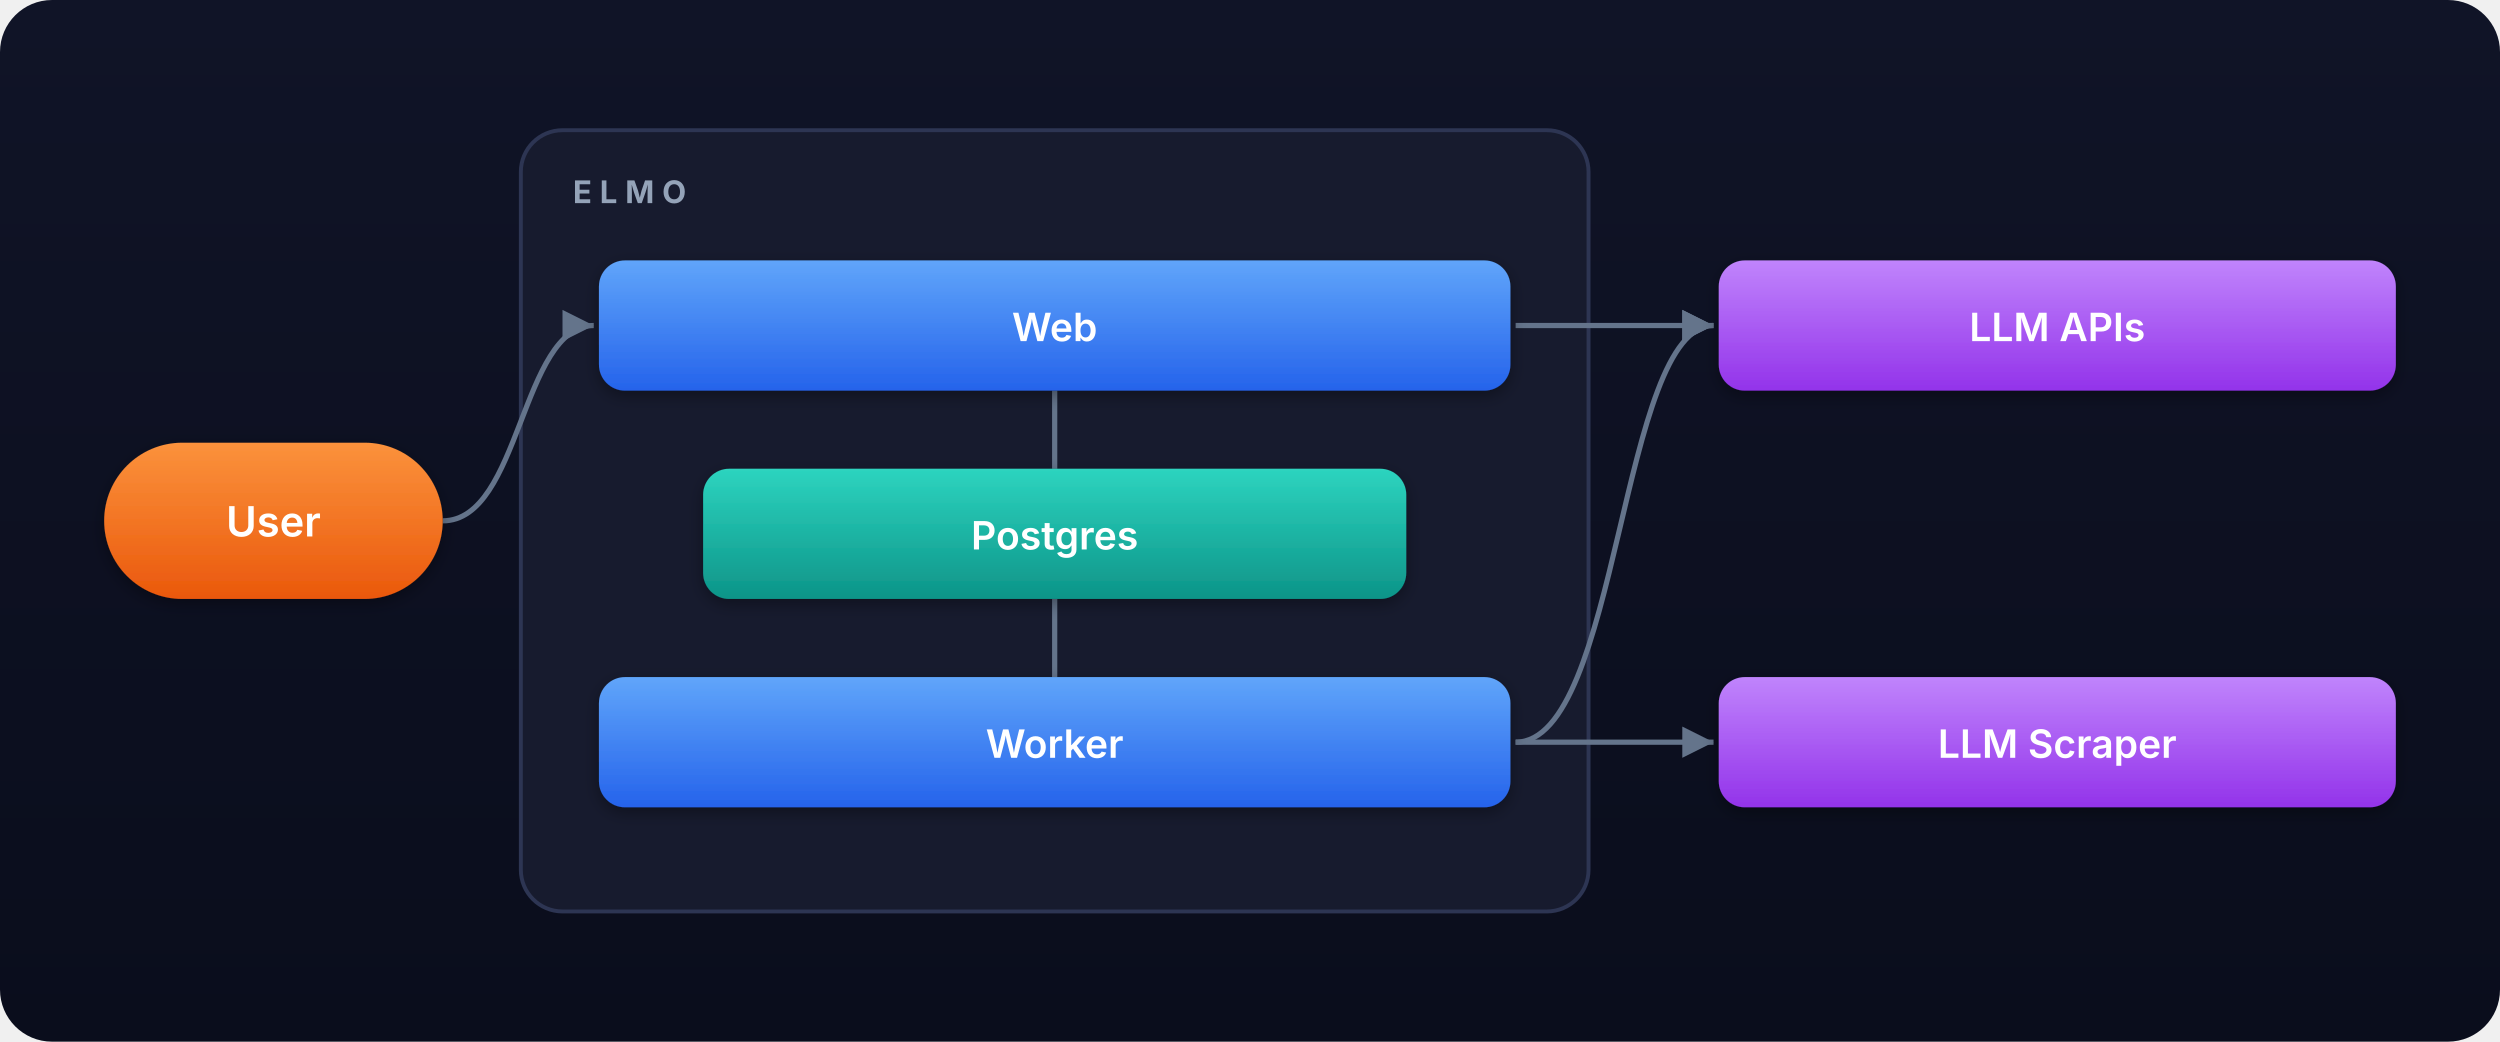
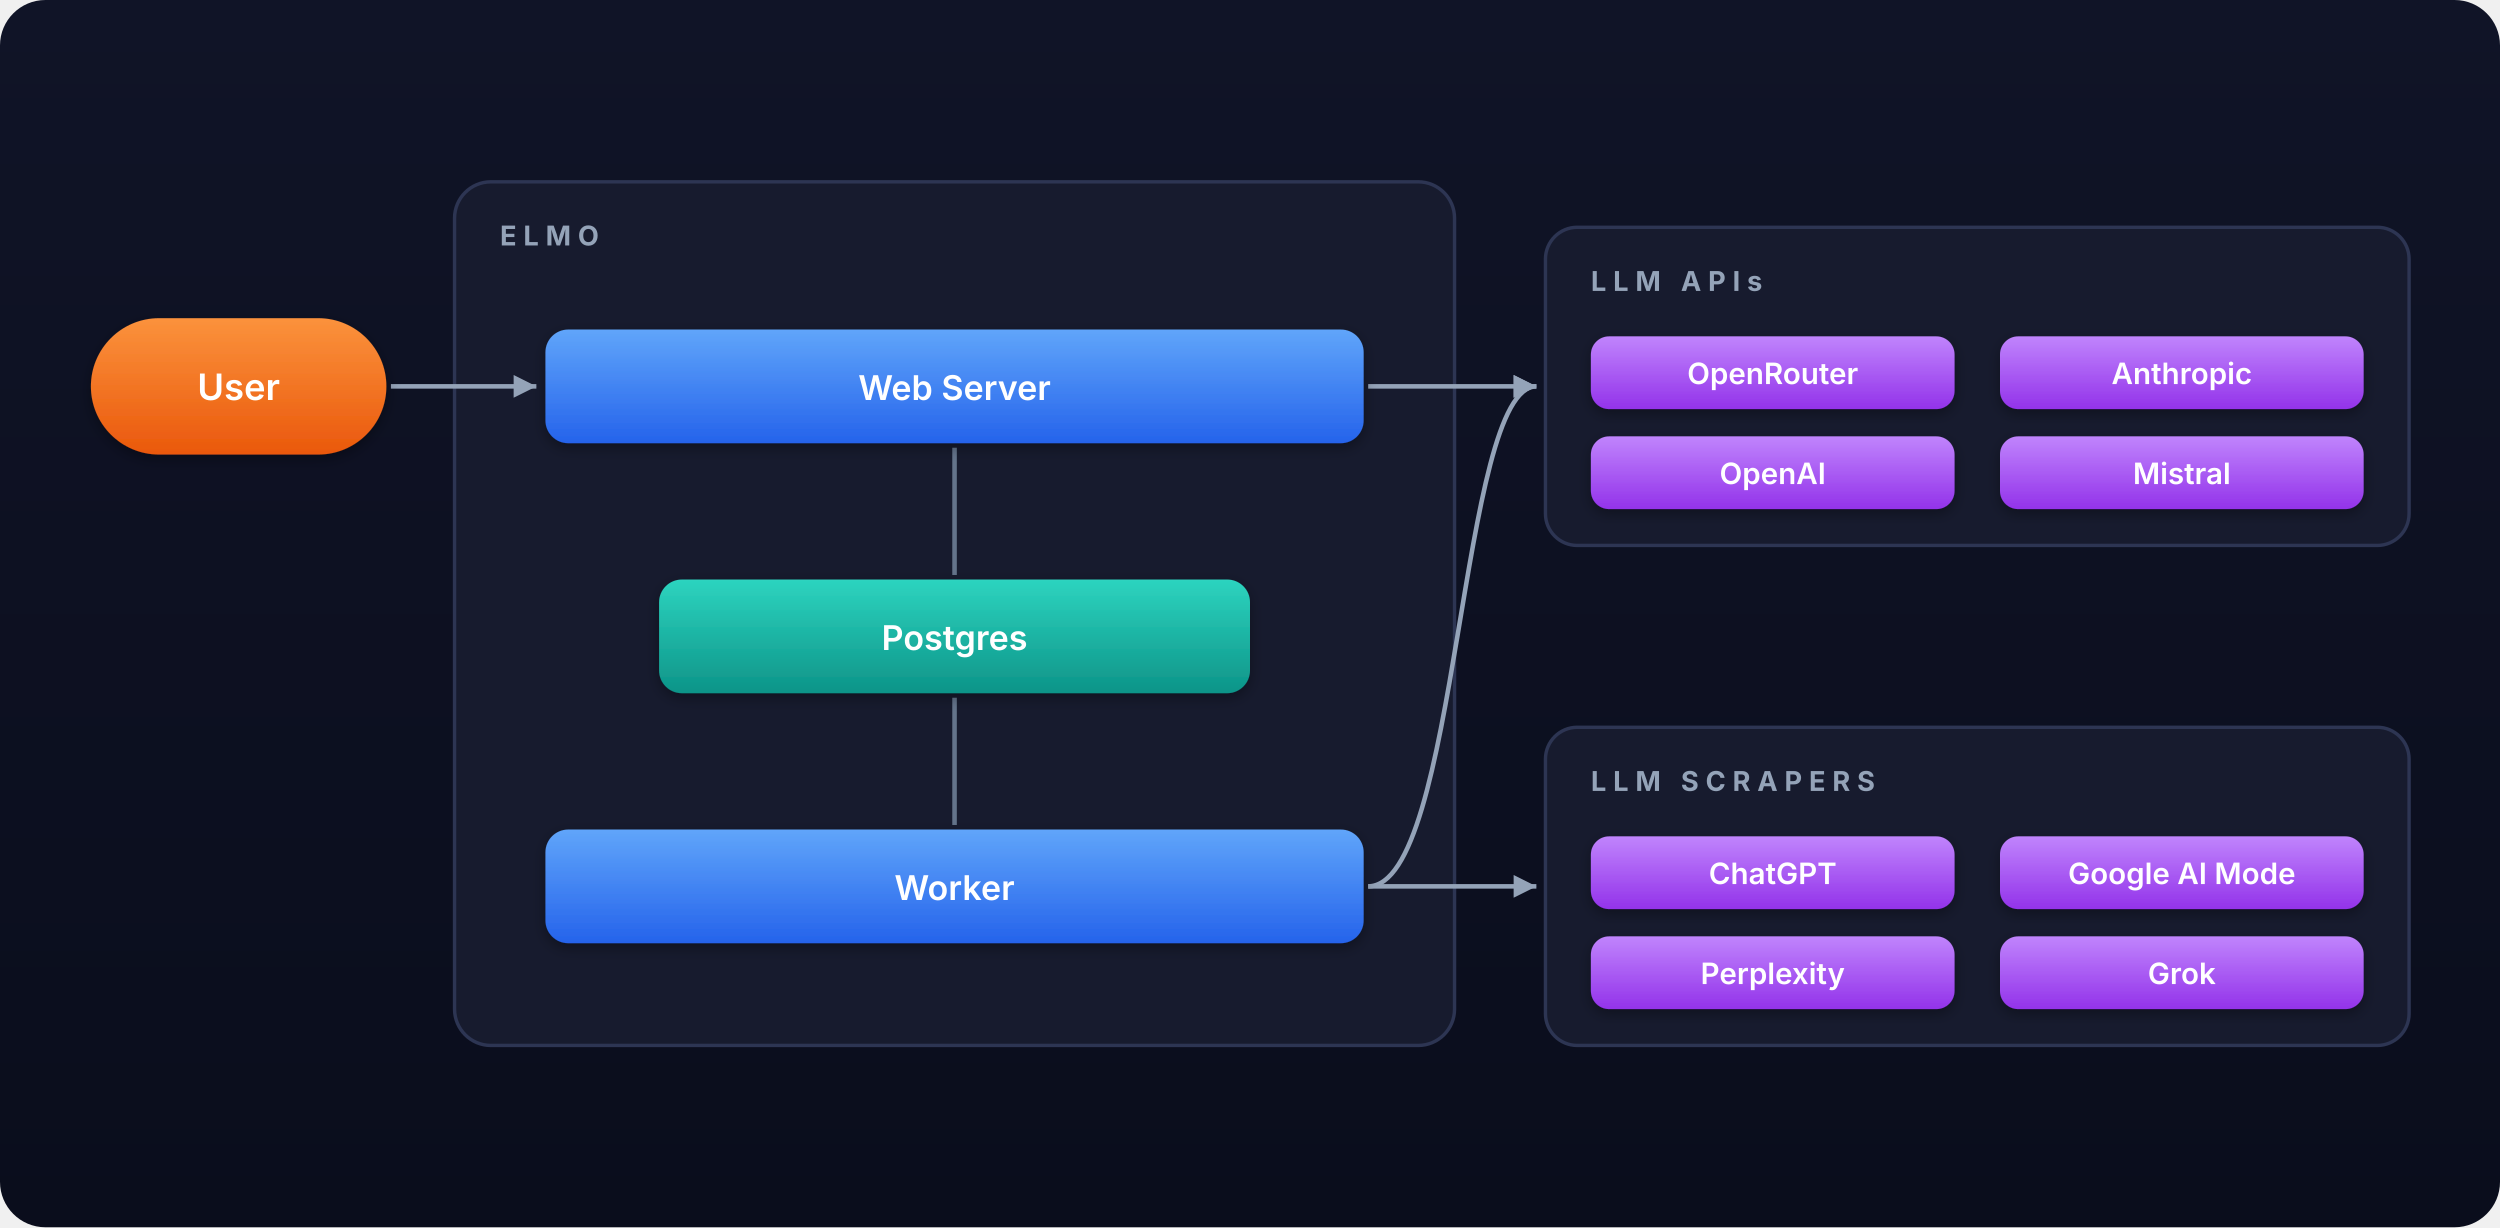
- <svg xmlns="http://www.w3.org/2000/svg" viewBox="0 0 960 400" font-family="-apple-system, BlinkMacSystemFont, 'Inter', 'Segoe UI', Roboto, system-ui, sans-serif">
+ <svg xmlns="http://www.w3.org/2000/svg" viewBox="0 0 1100 540" font-family="-apple-system, BlinkMacSystemFont, 'Inter', 'Segoe UI', Roboto, system-ui, sans-serif">
  <defs>
-     <marker id="arr" viewBox="0 0 10 10" refX="10" refY="5" markerWidth="6" markerHeight="6" orient="auto">
-       <path d="M0 0 L10 5 L0 10 z" fill="#64748b" />
+     <marker id="arr" viewBox="0 0 10 10" refX="10" refY="5" markerUnits="userSpaceOnUse" markerWidth="14" markerHeight="10" orient="auto">
+       <path d="M0 0 L10 5 L0 10 z" fill="#94a3b8" />
    </marker>
    <linearGradient id="bgGrad" x1="0%" y1="0%" x2="0%" y2="100%">
      <stop offset="0%" stop-color="#101427" />
      <stop offset="100%" stop-color="#0a0d1c" />
    </linearGradient>
    <linearGradient id="userGrad" x1="0%" y1="0%" x2="0%" y2="100%">
      <stop offset="0%" stop-color="#fb923c" />
      <stop offset="100%" stop-color="#ea580c" />
    </linearGradient>
    <linearGradient id="svcGrad" x1="0%" y1="0%" x2="0%" y2="100%">
      <stop offset="0%" stop-color="#60a5fa" />
      <stop offset="100%" stop-color="#2563eb" />
    </linearGradient>
    <linearGradient id="dbGrad" x1="0%" y1="0%" x2="0%" y2="100%">
      <stop offset="0%" stop-color="#2dd4bf" />
      <stop offset="100%" stop-color="#0d9488" />
    </linearGradient>
    <linearGradient id="extGrad" x1="0%" y1="0%" x2="0%" y2="100%">
      <stop offset="0%" stop-color="#c084fc" />
      <stop offset="100%" stop-color="#9333ea" />
    </linearGradient>
    <filter id="sh" x="-20%" y="-20%" width="140%" height="140%">
      <feDropShadow dx="0" dy="2" stdDeviation="3" flood-opacity="0.35" />
    </filter>
  </defs>
-   <rect width="960" height="400" rx="20" fill="url(#bgGrad)" />
-   <rect x="200" y="50" width="410" height="300" rx="16" fill="#171b2e" stroke="#2d3553" stroke-width="1.5" />
-   <text x="220" y="78" fill="#94a3b8" font-size="12" font-weight="700" letter-spacing="3">ELMO</text>
-   <path d="M 170 200 C 200 200, 200 125, 228 125" stroke="#64748b" stroke-width="2" fill="none" marker-end="url(#arr)" />
-   <line x1="405" y1="150" x2="405" y2="180" stroke="#64748b" stroke-width="2" />
-   <line x1="405" y1="230" x2="405" y2="260" stroke="#64748b" stroke-width="2" />
-   <line x1="582" y1="125" x2="658" y2="125" stroke="#64748b" stroke-width="2" marker-end="url(#arr)" />
-   <path d="M 582 285 C 622 285, 622 125, 658 125" stroke="#64748b" stroke-width="2" fill="none" marker-end="url(#arr)" />
-   <line x1="582" y1="285" x2="658" y2="285" stroke="#64748b" stroke-width="2" marker-end="url(#arr)" />
-   <rect x="40" y="170" width="130" height="60" rx="30" fill="url(#userGrad)" filter="url(#sh)" />
-   <text x="105" y="206" text-anchor="middle" fill="white" font-size="16" font-weight="600">User</text>
-   <rect x="230" y="100" width="350" height="50" rx="10" fill="url(#svcGrad)" filter="url(#sh)" />
-   <text x="405" y="131" text-anchor="middle" fill="white" font-size="15" font-weight="600">Web</text>
-   <rect x="270" y="180" width="270" height="50" rx="10" fill="url(#dbGrad)" filter="url(#sh)" />
-   <text x="405" y="211" text-anchor="middle" fill="white" font-size="15" font-weight="600">Postgres</text>
-   <rect x="230" y="260" width="350" height="50" rx="10" fill="url(#svcGrad)" filter="url(#sh)" />
-   <text x="405" y="291" text-anchor="middle" fill="white" font-size="15" font-weight="600">Worker</text>
-   <rect x="660" y="100" width="260" height="50" rx="10" fill="url(#extGrad)" filter="url(#sh)" />
-   <text x="790" y="131" text-anchor="middle" fill="white" font-size="15" font-weight="600">LLM APIs</text>
-   <rect x="660" y="260" width="260" height="50" rx="10" fill="url(#extGrad)" filter="url(#sh)" />
-   <text x="790" y="291" text-anchor="middle" fill="white" font-size="15" font-weight="600">LLM Scraper</text>
+   <rect width="1100" height="540" rx="20" fill="url(#bgGrad)" />
+   <rect x="200" y="80" width="440" height="380" rx="16" fill="#171b2e" stroke="#2d3553" stroke-width="1.5" />
+   <text x="220" y="108" fill="#94a3b8" font-size="12" font-weight="700" letter-spacing="3">ELMO</text>
+   <rect x="680" y="100" width="380" height="140" rx="14" fill="#171b2e" stroke="#2d3553" stroke-width="1.5" />
+   <text x="700" y="128" fill="#94a3b8" font-size="12" font-weight="700" letter-spacing="3">LLM APIs</text>
+   <rect x="680" y="320" width="380" height="140" rx="14" fill="#171b2e" stroke="#2d3553" stroke-width="1.5" />
+   <text x="700" y="348" fill="#94a3b8" font-size="12" font-weight="700" letter-spacing="3">LLM SCRAPERS</text>
+   <line x1="172" y1="170" x2="236" y2="170" stroke="#94a3b8" stroke-width="2" marker-end="url(#arr)" />
+   <line x1="420" y1="197" x2="420" y2="253" stroke="#64748b" stroke-width="2" />
+   <line x1="420" y1="307" x2="420" y2="363" stroke="#64748b" stroke-width="2" />
+   <line x1="602" y1="170" x2="676" y2="170" stroke="#94a3b8" stroke-width="2" marker-end="url(#arr)" />
+   <path d="M 602 390 C 642 390, 642 170, 676 170" stroke="#94a3b8" stroke-width="2" fill="none" marker-end="url(#arr)" />
+   <line x1="602" y1="390" x2="676" y2="390" stroke="#94a3b8" stroke-width="2" marker-end="url(#arr)" />
+   <rect x="40" y="140" width="130" height="60" rx="30" fill="url(#userGrad)" filter="url(#sh)" />
+   <text x="105" y="176" text-anchor="middle" fill="white" font-size="16" font-weight="600">User</text>
+   <rect x="240" y="145" width="360" height="50" rx="10" fill="url(#svcGrad)" filter="url(#sh)" />
+   <text x="420" y="176" text-anchor="middle" fill="white" font-size="15" font-weight="600">Web Server</text>
+   <rect x="290" y="255" width="260" height="50" rx="10" fill="url(#dbGrad)" filter="url(#sh)" />
+   <text x="420" y="286" text-anchor="middle" fill="white" font-size="15" font-weight="600">Postgres</text>
+   <rect x="240" y="365" width="360" height="50" rx="10" fill="url(#svcGrad)" filter="url(#sh)" />
+   <text x="420" y="396" text-anchor="middle" fill="white" font-size="15" font-weight="600">Worker</text>
+   <rect x="700" y="148" width="160" height="32" rx="8" fill="url(#extGrad)" filter="url(#sh)" />
+   <text x="780" y="169" text-anchor="middle" fill="white" font-size="13" font-weight="600">OpenRouter</text>
+   <rect x="880" y="148" width="160" height="32" rx="8" fill="url(#extGrad)" filter="url(#sh)" />
+   <text x="960" y="169" text-anchor="middle" fill="white" font-size="13" font-weight="600">Anthropic</text>
+   <rect x="700" y="192" width="160" height="32" rx="8" fill="url(#extGrad)" filter="url(#sh)" />
+   <text x="780" y="213" text-anchor="middle" fill="white" font-size="13" font-weight="600">OpenAI</text>
+   <rect x="880" y="192" width="160" height="32" rx="8" fill="url(#extGrad)" filter="url(#sh)" />
+   <text x="960" y="213" text-anchor="middle" fill="white" font-size="13" font-weight="600">Mistral</text>
+   <rect x="700" y="368" width="160" height="32" rx="8" fill="url(#extGrad)" filter="url(#sh)" />
+   <text x="780" y="389" text-anchor="middle" fill="white" font-size="13" font-weight="600">ChatGPT</text>
+   <rect x="880" y="368" width="160" height="32" rx="8" fill="url(#extGrad)" filter="url(#sh)" />
+   <text x="960" y="389" text-anchor="middle" fill="white" font-size="13" font-weight="600">Google AI Mode</text>
+   <rect x="700" y="412" width="160" height="32" rx="8" fill="url(#extGrad)" filter="url(#sh)" />
+   <text x="780" y="433" text-anchor="middle" fill="white" font-size="13" font-weight="600">Perplexity</text>
+   <rect x="880" y="412" width="160" height="32" rx="8" fill="url(#extGrad)" filter="url(#sh)" />
+   <text x="960" y="433" text-anchor="middle" fill="white" font-size="13" font-weight="600">Grok</text>
</svg>
